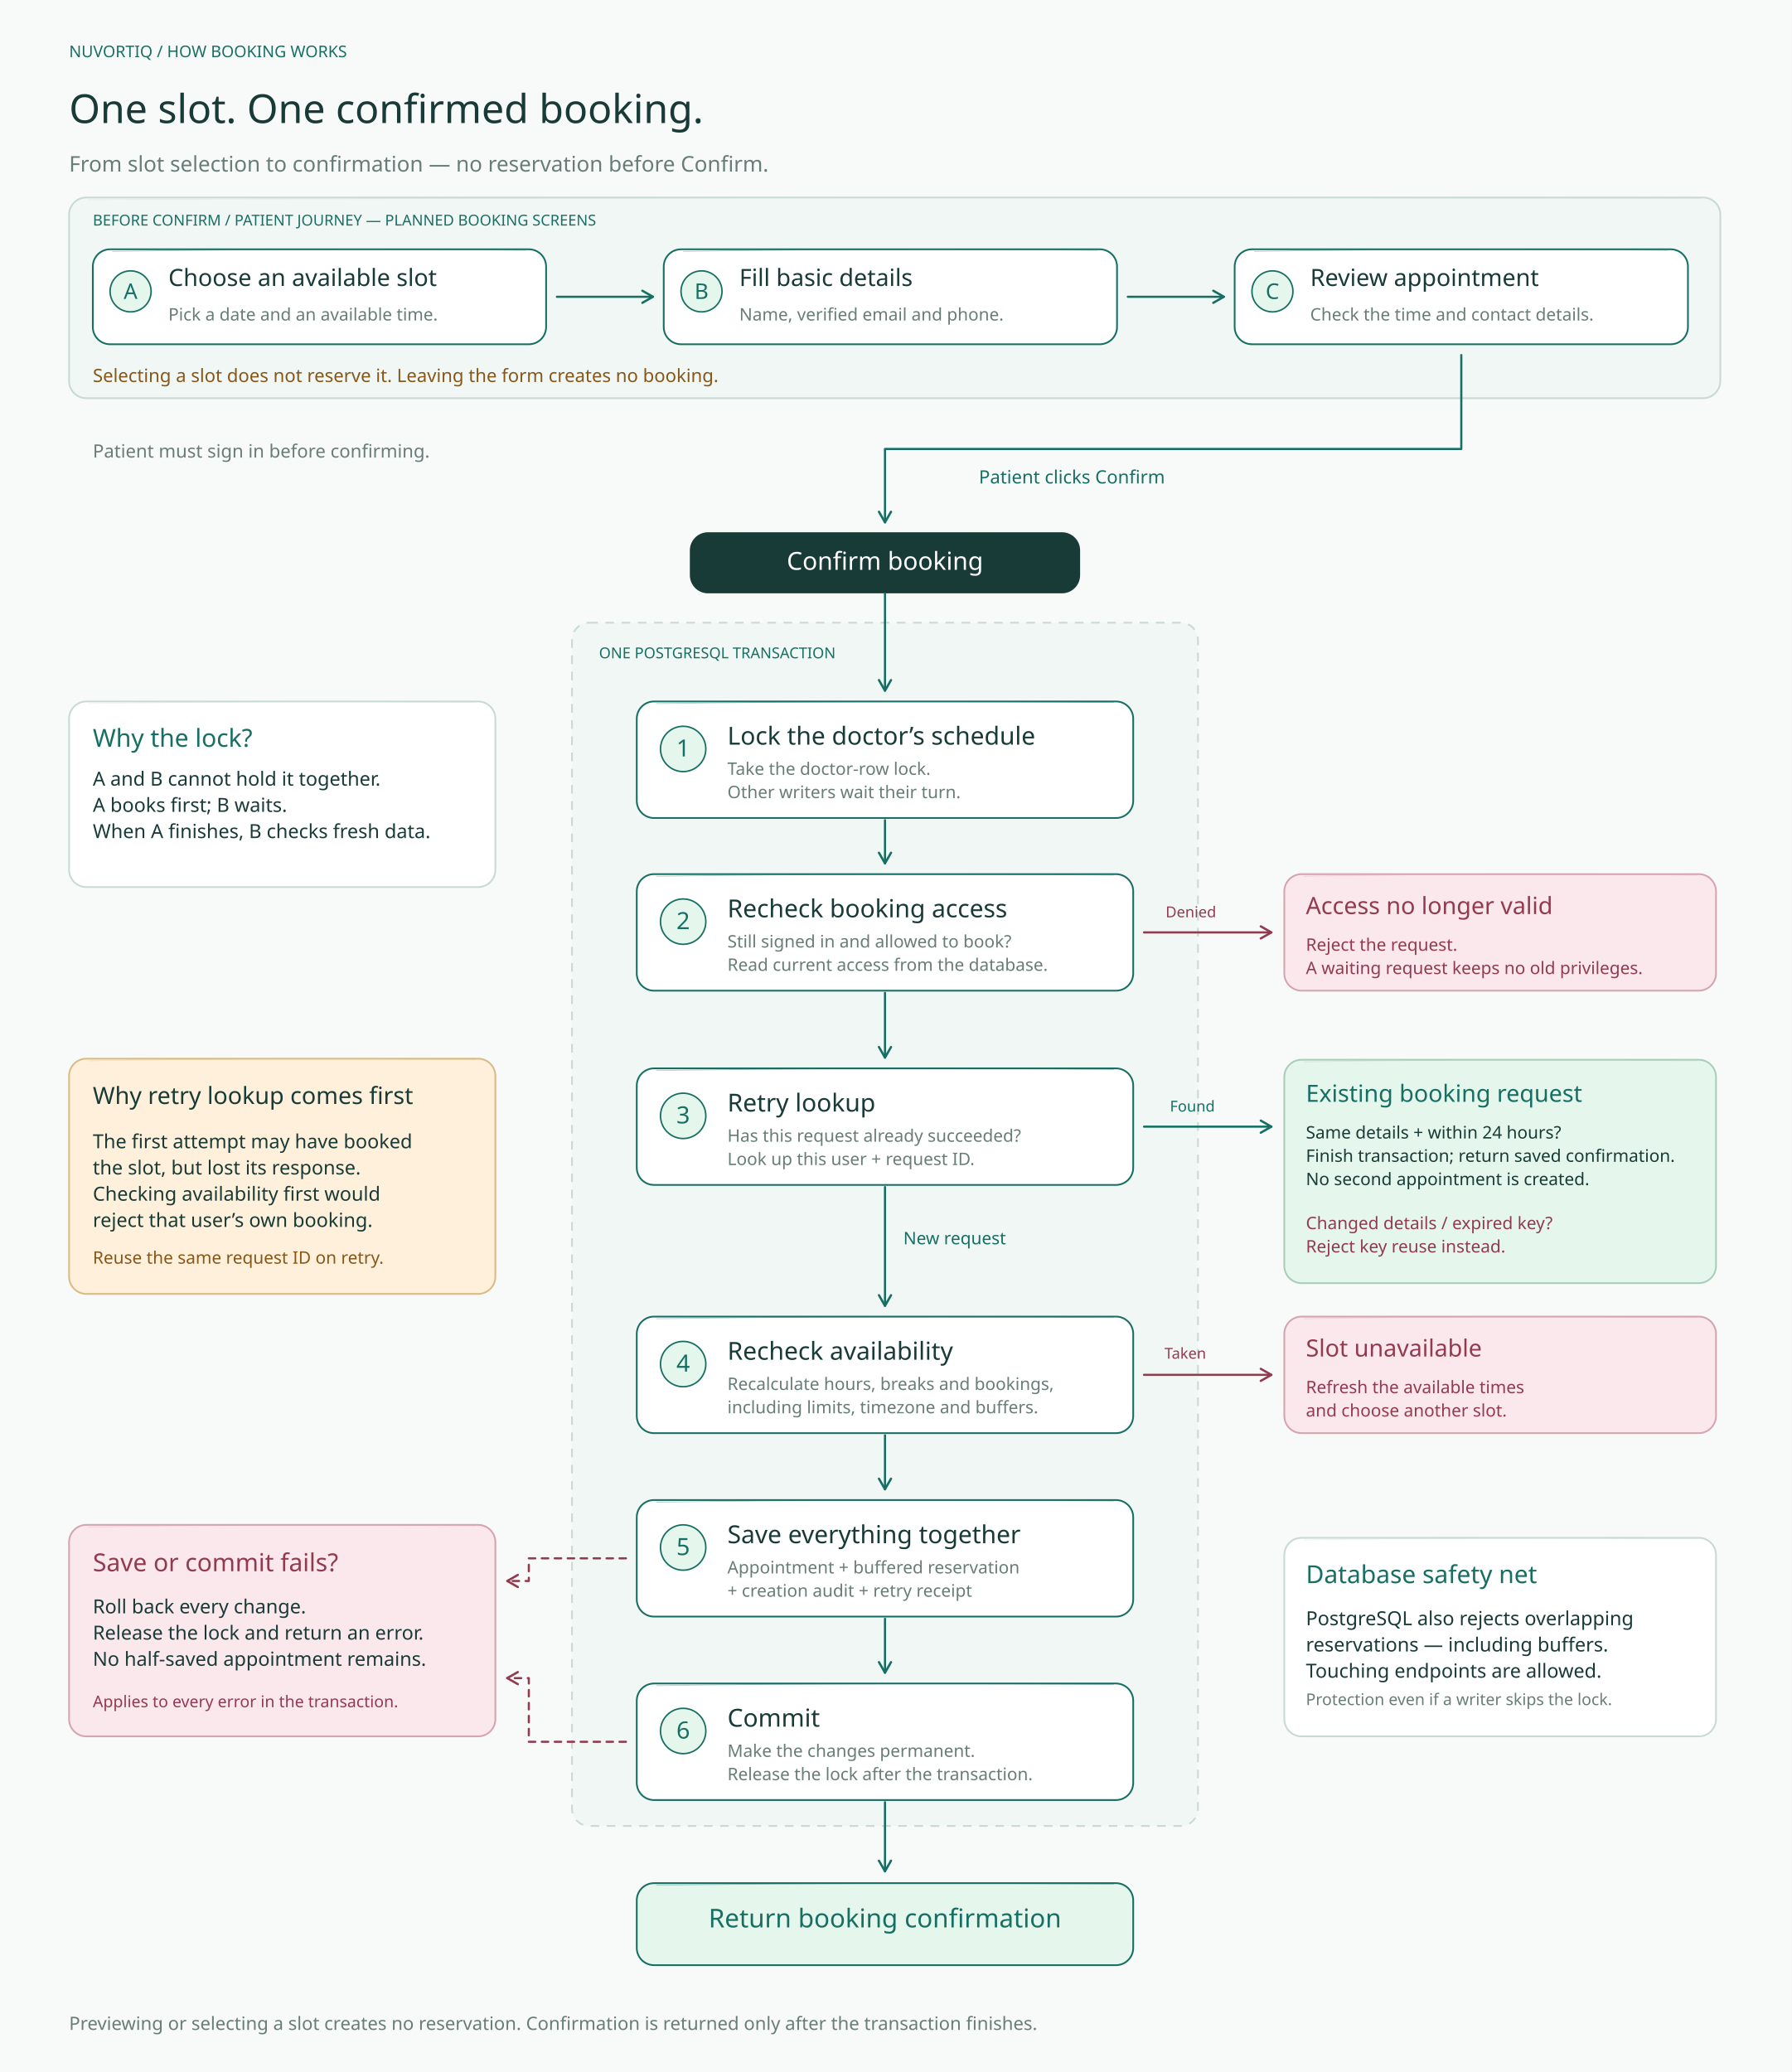
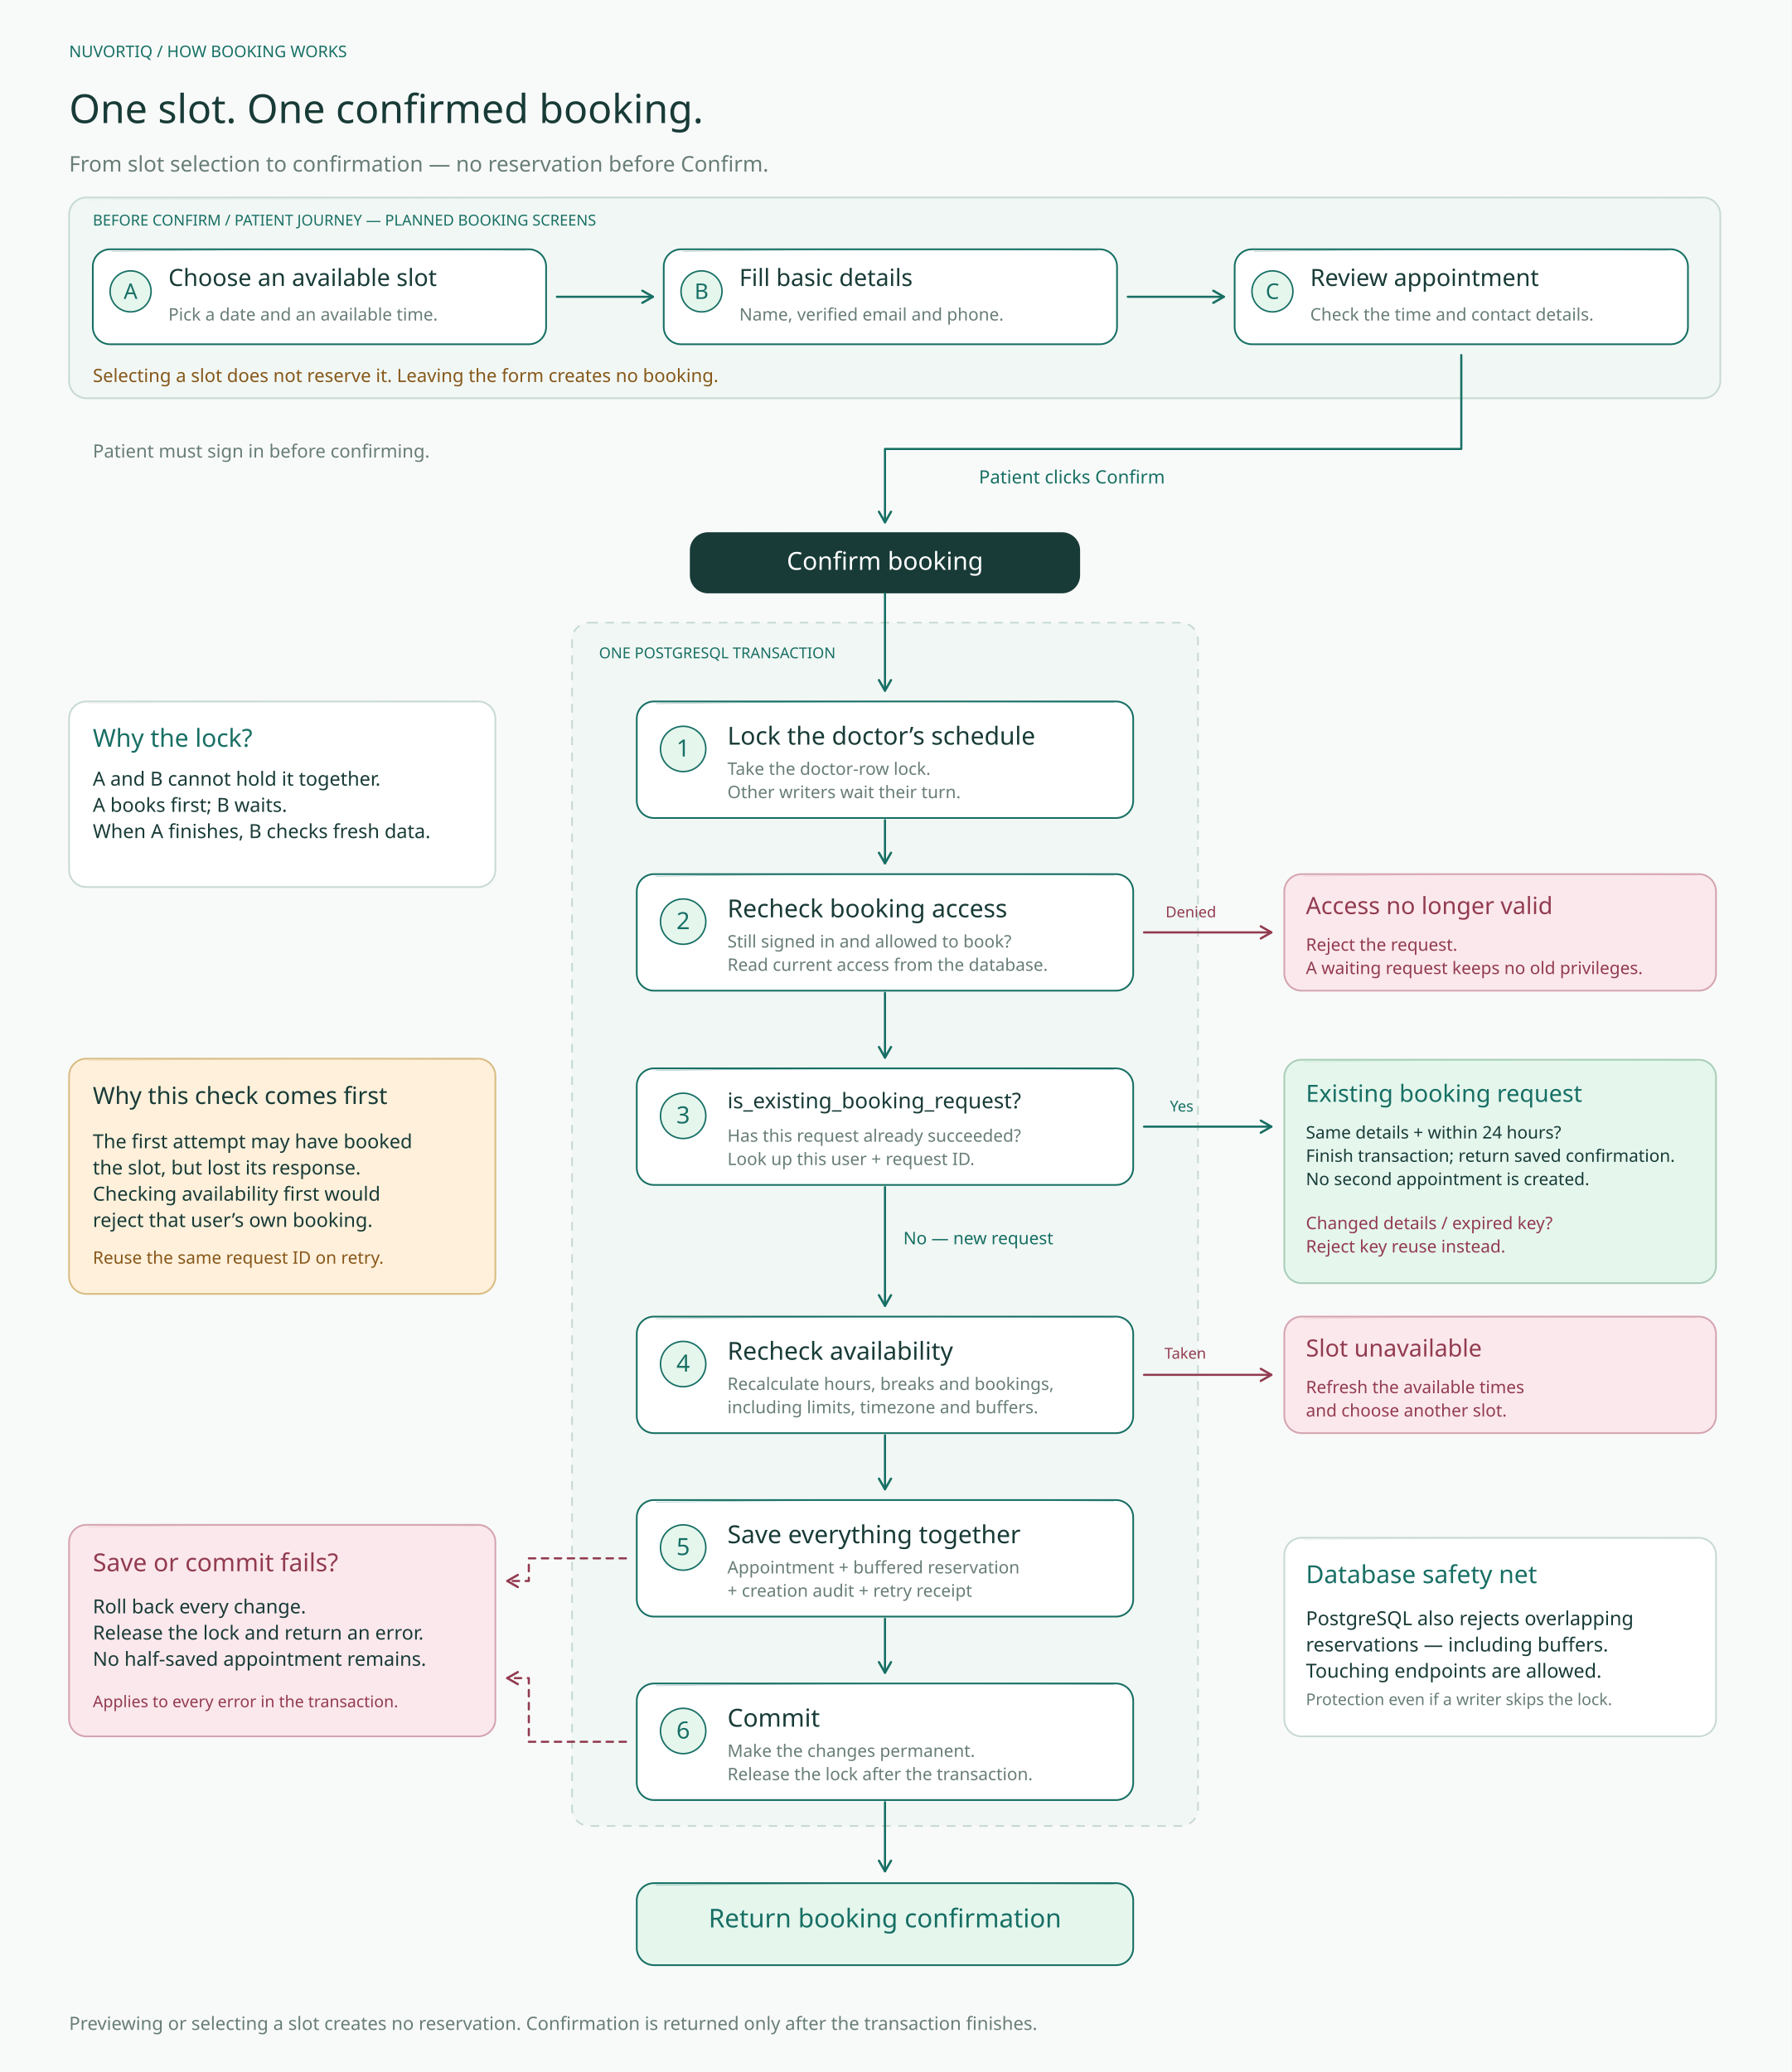
<svg xmlns="http://www.w3.org/2000/svg" width="1660" height="1920" viewBox="0 0 1660 1920" role="img" aria-labelledby="title description">
  <defs>
    <marker id="arrow" viewBox="0 0 10 10" refX="8" refY="5" markerWidth="7" markerHeight="7" orient="auto-start-reverse">
      <path d="M 1 1 L 8 5 L 1 9" fill="none" stroke="context-stroke" stroke-width="1.5" stroke-linecap="round" stroke-linejoin="round" />
    </marker>
  </defs>
  <rect width="100%" height="100%" fill="#F8FAF9" />
  <g font-family="Comic Sans MS, Chalkboard SE, Segoe Print, sans-serif">
    <text x="64" y="38" fill="#176F64" font-size="15" text-anchor="start">
      <tspan x="64" dy="15">NUVORTIQ  /  HOW BOOKING WORKS</tspan>
    </text>
    <text x="64" y="77" fill="#183B37" font-size="37" text-anchor="start">
      <tspan x="64" dy="37">One slot. One confirmed booking.</tspan>
    </text>
    <text x="64" y="139" fill="#687D78" font-size="20" text-anchor="start">
      <tspan x="64" dy="20">From slot selection to confirmation — no reservation before Confirm.</tspan>
    </text>
    <g>
      <rect x="64" y="183" width="1530" height="186" rx="16" fill="#F1F7F4" stroke="#C8DAD2" stroke-width="1.6" />
      <path d="M 82 185 Q 829.0 182 1576 184" fill="none" stroke="#C8DAD2" stroke-width=".65" opacity=".35" />
      <text x="86" y="195" fill="#176F64" font-size="14" text-anchor="start">
        <tspan x="86" dy="14">BEFORE CONFIRM  /  PATIENT JOURNEY — PLANNED BOOKING SCREENS</tspan>
      </text>
      <rect x="86" y="231" width="420" height="88" rx="16" fill="white" stroke="#176F64" stroke-width="1.6" />
      <path d="M 104 233 Q 296.0 230 488 232" fill="none" stroke="#176F64" stroke-width=".65" opacity=".35" />
      <ellipse cx="121" cy="270" rx="19" ry="19" fill="#E5F6ED" stroke="#176F64" stroke-width="1.4" />
      <text x="121.0" y="257" fill="#176F64" font-size="20" text-anchor="middle">
        <tspan x="121.0" dy="20">A</tspan>
      </text>
      <text x="156" y="243" fill="#183B37" font-size="22" text-anchor="start">
        <tspan x="156" dy="22">Choose an available slot</tspan>
      </text>
      <text x="156" y="281" fill="#687D78" font-size="16" text-anchor="start">
        <tspan x="156" dy="16">Pick a date and an available time.</tspan>
      </text>
      <rect x="615" y="231" width="420" height="88" rx="16" fill="white" stroke="#176F64" stroke-width="1.6" />
      <path d="M 633 233 Q 825.0 230 1017 232" fill="none" stroke="#176F64" stroke-width=".65" opacity=".35" />
      <ellipse cx="650" cy="270" rx="19" ry="19" fill="#E5F6ED" stroke="#176F64" stroke-width="1.4" />
      <text x="650.0" y="257" fill="#176F64" font-size="20" text-anchor="middle">
        <tspan x="650.0" dy="20">B</tspan>
      </text>
      <text x="685" y="243" fill="#183B37" font-size="22" text-anchor="start">
        <tspan x="685" dy="22">Fill basic details</tspan>
      </text>
      <text x="685" y="281" fill="#687D78" font-size="16" text-anchor="start">
        <tspan x="685" dy="16">Name, verified email and phone.</tspan>
      </text>
      <rect x="1144" y="231" width="420" height="88" rx="16" fill="white" stroke="#176F64" stroke-width="1.6" />
      <path d="M 1162 233 Q 1354.0 230 1546 232" fill="none" stroke="#176F64" stroke-width=".65" opacity=".35" />
      <ellipse cx="1179" cy="270" rx="19" ry="19" fill="#E5F6ED" stroke="#176F64" stroke-width="1.4" />
      <text x="1179.0" y="257" fill="#176F64" font-size="20" text-anchor="middle">
        <tspan x="1179.0" dy="20">C</tspan>
      </text>
      <text x="1214" y="243" fill="#183B37" font-size="22" text-anchor="start">
        <tspan x="1214" dy="22">Review appointment</tspan>
      </text>
      <text x="1214" y="281" fill="#687D78" font-size="16" text-anchor="start">
        <tspan x="1214" dy="16">Check the time and contact details.</tspan>
      </text>
      <polyline points="516,275 605,275" fill="none" stroke="#176F64" stroke-width="2" stroke-linecap="round" stroke-linejoin="round" marker-end="url(#arrow)" />
      <polyline points="1045,275 1134,275" fill="none" stroke="#176F64" stroke-width="2" stroke-linecap="round" stroke-linejoin="round" marker-end="url(#arrow)" />
      <text x="86" y="337" fill="#865719" font-size="17" text-anchor="start">
        <tspan x="86" dy="17">Selecting a slot does not reserve it. Leaving the form creates no booking.</tspan>
      </text>
      <polyline points="1354,329 1354,416 820,416 820,484" fill="none" stroke="#176F64" stroke-width="2" stroke-linecap="round" stroke-linejoin="round" marker-end="url(#arrow)" />
      <text x="907" y="431" fill="#176F64" font-size="17" text-anchor="start">
        <tspan x="907" dy="17">Patient clicks Confirm</tspan>
      </text>
      <text x="86" y="407" fill="#687D78" font-size="17" text-anchor="start">
        <tspan x="86" dy="17">Patient must sign in before confirming.</tspan>
      </text>
    </g>
    <g transform="translate(0 300)">
      <rect x="530" y="277" width="580" height="1115" rx="16" fill="#F1F7F4" stroke="#C8DAD2" stroke-width="1.6" stroke-dasharray="8 7" />
      <text x="555" y="296" fill="#176F64" font-size="14" text-anchor="start">
        <tspan x="555" dy="14">ONE POSTGRESQL TRANSACTION</tspan>
      </text>
      <rect x="640" y="194" width="360" height="55" rx="16" fill="#183B37" stroke="#183B37" stroke-width="1.6" />
      <path d="M 658 196 Q 820.0 193 982 195" fill="none" stroke="#183B37" stroke-width="0.65" opacity=".35" />
      <text x="820.0" y="205" fill="#FFFFFF" font-size="23" text-anchor="middle">
        <tspan x="820.0" dy="23">Confirm booking</tspan>
      </text>
      <polyline points="820,250 820,340" fill="none" stroke="#176F64" stroke-width="2" stroke-linecap="round" stroke-linejoin="round" marker-end="url(#arrow)" />
      <rect x="590" y="350" width="460" height="108" rx="16" fill="white" stroke="#176F64" stroke-width="1.6" />
      <path d="M 608 352 Q 820.0 349 1032 351" fill="none" stroke="#176F64" stroke-width="0.65" opacity=".35" />
      <ellipse cx="633" cy="394" rx="21" ry="21" fill="#E5F6ED" stroke="#176F64" stroke-width="1.4" />
      <text x="633.0" y="379" fill="#176F64" font-size="22" text-anchor="middle">
        <tspan x="633.0" dy="22">1</tspan>
      </text>
      <text x="674" y="367" fill="#183B37" font-size="23" text-anchor="start">
        <tspan x="674" dy="23">Lock the doctor’s schedule</tspan>
      </text>
      <text x="674" y="402" fill="#687D78" font-size="16" text-anchor="start">
        <tspan x="674" dy="16">Take the doctor-row lock.</tspan>
        <tspan x="674" dy="21.6">Other writers wait their turn.</tspan>
      </text>
      <rect x="590" y="510" width="460" height="108" rx="16" fill="white" stroke="#176F64" stroke-width="1.6" />
      <path d="M 608 512 Q 820.0 509 1032 511" fill="none" stroke="#176F64" stroke-width="0.65" opacity=".35" />
      <ellipse cx="633" cy="554" rx="21" ry="21" fill="#E5F6ED" stroke="#176F64" stroke-width="1.4" />
      <text x="633.0" y="539" fill="#176F64" font-size="22" text-anchor="middle">
        <tspan x="633.0" dy="22">2</tspan>
      </text>
      <text x="674" y="527" fill="#183B37" font-size="23" text-anchor="start">
        <tspan x="674" dy="23">Recheck booking access</tspan>
      </text>
      <text x="674" y="562" fill="#687D78" font-size="16" text-anchor="start">
        <tspan x="674" dy="16">Still signed in and allowed to book?</tspan>
        <tspan x="674" dy="21.6">Read current access from the database.</tspan>
      </text>
      <rect x="590" y="690" width="460" height="108" rx="16" fill="white" stroke="#176F64" stroke-width="1.6" />
      <path d="M 608 692 Q 820.0 689 1032 691" fill="none" stroke="#176F64" stroke-width="0.65" opacity=".35" />
      <ellipse cx="633" cy="734" rx="21" ry="21" fill="#E5F6ED" stroke="#176F64" stroke-width="1.4" />
      <text x="633.0" y="719" fill="#176F64" font-size="22" text-anchor="middle">
        <tspan x="633.0" dy="22">3</tspan>
      </text>
-       <text x="674" y="707" fill="#183B37" font-size="23" text-anchor="start">
-         <tspan x="674" dy="23">Retry lookup</tspan>
+       <text x="674" y="707" fill="#183B37" font-size="20" text-anchor="start">
+         <tspan x="674" dy="20">is_existing_booking_request?</tspan>
      </text>
      <text x="674" y="742" fill="#687D78" font-size="16" text-anchor="start">
        <tspan x="674" dy="16">Has this request already succeeded?</tspan>
        <tspan x="674" dy="21.6">Look up this user + request ID.</tspan>
      </text>
      <rect x="590" y="920" width="460" height="108" rx="16" fill="white" stroke="#176F64" stroke-width="1.6" />
      <path d="M 608 922 Q 820.0 919 1032 921" fill="none" stroke="#176F64" stroke-width="0.65" opacity=".35" />
      <ellipse cx="633" cy="964" rx="21" ry="21" fill="#E5F6ED" stroke="#176F64" stroke-width="1.4" />
      <text x="633.0" y="949" fill="#176F64" font-size="22" text-anchor="middle">
        <tspan x="633.0" dy="22">4</tspan>
      </text>
      <text x="674" y="937" fill="#183B37" font-size="23" text-anchor="start">
        <tspan x="674" dy="23">Recheck availability</tspan>
      </text>
      <text x="674" y="972" fill="#687D78" font-size="16" text-anchor="start">
        <tspan x="674" dy="16">Recalculate hours, breaks and bookings,</tspan>
        <tspan x="674" dy="21.6">including limits, timezone and buffers.</tspan>
      </text>
      <rect x="590" y="1090" width="460" height="108" rx="16" fill="white" stroke="#176F64" stroke-width="1.6" />
      <path d="M 608 1092 Q 820.0 1089 1032 1091" fill="none" stroke="#176F64" stroke-width="0.65" opacity=".35" />
      <ellipse cx="633" cy="1134" rx="21" ry="21" fill="#E5F6ED" stroke="#176F64" stroke-width="1.4" />
      <text x="633.0" y="1119" fill="#176F64" font-size="22" text-anchor="middle">
        <tspan x="633.0" dy="22">5</tspan>
      </text>
      <text x="674" y="1107" fill="#183B37" font-size="23" text-anchor="start">
        <tspan x="674" dy="23">Save everything together</tspan>
      </text>
      <text x="674" y="1142" fill="#687D78" font-size="16" text-anchor="start">
        <tspan x="674" dy="16">Appointment + buffered reservation</tspan>
        <tspan x="674" dy="21.6">+ creation audit + retry receipt</tspan>
      </text>
      <rect x="590" y="1260" width="460" height="108" rx="16" fill="white" stroke="#176F64" stroke-width="1.6" />
      <path d="M 608 1262 Q 820.0 1259 1032 1261" fill="none" stroke="#176F64" stroke-width="0.65" opacity=".35" />
      <ellipse cx="633" cy="1304" rx="21" ry="21" fill="#E5F6ED" stroke="#176F64" stroke-width="1.4" />
      <text x="633.0" y="1289" fill="#176F64" font-size="22" text-anchor="middle">
        <tspan x="633.0" dy="22">6</tspan>
      </text>
      <text x="674" y="1277" fill="#183B37" font-size="23" text-anchor="start">
        <tspan x="674" dy="23">Commit</tspan>
      </text>
      <text x="674" y="1312" fill="#687D78" font-size="16" text-anchor="start">
        <tspan x="674" dy="16">Make the changes permanent.</tspan>
        <tspan x="674" dy="21.6">Release the lock after the transaction.</tspan>
      </text>
      <polyline points="820,460 820,500" fill="none" stroke="#176F64" stroke-width="2" stroke-linecap="round" stroke-linejoin="round" marker-end="url(#arrow)" />
      <polyline points="820,620 820,680" fill="none" stroke="#176F64" stroke-width="2" stroke-linecap="round" stroke-linejoin="round" marker-end="url(#arrow)" />
      <polyline points="820,1030 820,1080" fill="none" stroke="#176F64" stroke-width="2" stroke-linecap="round" stroke-linejoin="round" marker-end="url(#arrow)" />
      <polyline points="820,1200 820,1250" fill="none" stroke="#176F64" stroke-width="2" stroke-linecap="round" stroke-linejoin="round" marker-end="url(#arrow)" />
      <polyline points="820,800 820,910" fill="none" stroke="#176F64" stroke-width="2" stroke-linecap="round" stroke-linejoin="round" marker-end="url(#arrow)" />
      <text x="837" y="837" fill="#176F64" font-size="16" text-anchor="start">
-         <tspan x="837" dy="16">New request</tspan>
+         <tspan x="837" dy="16">No — new request</tspan>
      </text>
      <polyline points="820,1370 820,1434" fill="none" stroke="#176F64" stroke-width="2" stroke-linecap="round" stroke-linejoin="round" marker-end="url(#arrow)" />
      <rect x="590" y="1445" width="460" height="76" rx="16" fill="#E5F6ED" stroke="#176F64" stroke-width="1.6" />
      <path d="M 608 1447 Q 820.0 1444 1032 1446" fill="none" stroke="#176F64" stroke-width="0.65" opacity=".35" />
      <text x="820.0" y="1462" fill="#176F64" font-size="24" text-anchor="middle">
        <tspan x="820.0" dy="24">Return booking confirmation</tspan>
      </text>
      <polyline points="1060,564 1178,564" fill="none" stroke="#923B50" stroke-width="2" stroke-linecap="round" stroke-linejoin="round" marker-end="url(#arrow)" />
      <text x="1080" y="536" fill="#923B50" font-size="14" text-anchor="start">
        <tspan x="1080" dy="14">Denied</tspan>
      </text>
      <rect x="1190" y="510" width="400" height="108" rx="16" fill="#FBE8EC" stroke="#D4A4B1" stroke-width="1.6" />
      <path d="M 1208 512 Q 1390.0 509 1572 511" fill="none" stroke="#D4A4B1" stroke-width="0.65" opacity=".35" />
      <text x="1210" y="525" fill="#923B50" font-size="22" text-anchor="start">
        <tspan x="1210" dy="22">Access no longer valid</tspan>
      </text>
      <text x="1210" y="565" fill="#923B50" font-size="16" text-anchor="start">
        <tspan x="1210" dy="16">Reject the request.</tspan>
        <tspan x="1210" dy="21.6">A waiting request keeps no old privileges.</tspan>
      </text>
      <polyline points="1060,744 1178,744" fill="none" stroke="#176F64" stroke-width="2" stroke-linecap="round" stroke-linejoin="round" marker-end="url(#arrow)" />
      <text x="1084" y="716" fill="#176F64" font-size="14" text-anchor="start">
-         <tspan x="1084" dy="14">Found</tspan>
+         <tspan x="1084" dy="14">Yes</tspan>
      </text>
      <rect x="1190" y="682" width="400" height="207" rx="16" fill="#E5F6ED" stroke="#A9CDB9" stroke-width="1.6" />
      <path d="M 1208 684 Q 1390.0 681 1572 683" fill="none" stroke="#A9CDB9" stroke-width="0.65" opacity=".35" />
      <text x="1210" y="699" fill="#176F64" font-size="22" text-anchor="start">
        <tspan x="1210" dy="22">Existing booking request</tspan>
      </text>
      <text x="1210" y="739" fill="#183B37" font-size="16" text-anchor="start">
        <tspan x="1210" dy="16">Same details + within 24 hours?</tspan>
        <tspan x="1210" dy="21.6">Finish transaction; return saved confirmation.</tspan>
        <tspan x="1210" dy="21.6">No second appointment is created.</tspan>
      </text>
      <text x="1210" y="823" fill="#923B50" font-size="16" text-anchor="start">
        <tspan x="1210" dy="16">Changed details / expired key?</tspan>
        <tspan x="1210" dy="21.6">Reject key reuse instead.</tspan>
      </text>
      <polyline points="1060,974 1178,974" fill="none" stroke="#923B50" stroke-width="2" stroke-linecap="round" stroke-linejoin="round" marker-end="url(#arrow)" />
      <text x="1079" y="945" fill="#923B50" font-size="14" text-anchor="start">
        <tspan x="1079" dy="14">Taken</tspan>
      </text>
      <rect x="1190" y="920" width="400" height="108" rx="16" fill="#FBE8EC" stroke="#D4A4B1" stroke-width="1.6" />
      <path d="M 1208 922 Q 1390.0 919 1572 921" fill="none" stroke="#D4A4B1" stroke-width="0.65" opacity=".35" />
      <text x="1210" y="935" fill="#923B50" font-size="22" text-anchor="start">
        <tspan x="1210" dy="22">Slot unavailable</tspan>
      </text>
      <text x="1210" y="975" fill="#923B50" font-size="16" text-anchor="start">
        <tspan x="1210" dy="16">Refresh the available times</tspan>
        <tspan x="1210" dy="21.6">and choose another slot.</tspan>
      </text>
      <rect x="64" y="350" width="395" height="172" rx="16" fill="white" stroke="#C8DAD2" stroke-width="1.6" />
      <path d="M 82 352 Q 261.5 349 441 351" fill="none" stroke="#C8DAD2" stroke-width="0.65" opacity=".35" />
      <text x="86" y="369" fill="#176F64" font-size="23" text-anchor="start">
        <tspan x="86" dy="23">Why the lock?</tspan>
      </text>
      <text x="86" y="410" fill="#183B37" font-size="18" text-anchor="start">
        <tspan x="86" dy="18">A and B cannot hold it together.</tspan>
        <tspan x="86" dy="24.3">A books first; B waits.</tspan>
        <tspan x="86" dy="24.3">When A finishes, B checks fresh data.</tspan>
      </text>
      <rect x="64" y="681" width="395" height="218" rx="16" fill="#FFF0DB" stroke="#D9BC83" stroke-width="1.6" />
      <path d="M 82 683 Q 261.5 680 441 682" fill="none" stroke="#D9BC83" stroke-width="0.65" opacity=".35" />
      <text x="86" y="701" fill="#183B37" font-size="22" text-anchor="start">
-         <tspan x="86" dy="22">Why retry lookup comes first</tspan>
+         <tspan x="86" dy="22">Why this check comes first</tspan>
      </text>
      <text x="86" y="746" fill="#183B37" font-size="18" text-anchor="start">
        <tspan x="86" dy="18">The first attempt may have booked</tspan>
        <tspan x="86" dy="24.3">the slot, but lost its response.</tspan>
        <tspan x="86" dy="24.3">Checking availability first would</tspan>
        <tspan x="86" dy="24.3">reject that user’s own booking.</tspan>
      </text>
      <text x="86" y="855" fill="#865719" font-size="16" text-anchor="start">
        <tspan x="86" dy="16">Reuse the same request ID on retry.</tspan>
      </text>
      <rect x="64" y="1113" width="395" height="196" rx="16" fill="#FBE8EC" stroke="#D4A4B1" stroke-width="1.6" />
      <path d="M 82 1115 Q 261.5 1112 441 1114" fill="none" stroke="#D4A4B1" stroke-width="0.65" opacity=".35" />
      <text x="86" y="1133" fill="#923B50" font-size="23" text-anchor="start">
        <tspan x="86" dy="23">Save or commit fails?</tspan>
      </text>
      <text x="86" y="1177" fill="#183B37" font-size="18" text-anchor="start">
        <tspan x="86" dy="18">Roll back every change.</tspan>
        <tspan x="86" dy="24.3">Release the lock and return an error.</tspan>
        <tspan x="86" dy="24.3">No half-saved appointment remains.</tspan>
      </text>
      <text x="86" y="1267" fill="#923B50" font-size="15" text-anchor="start">
        <tspan x="86" dy="15">Applies to every error in the transaction.</tspan>
      </text>
      <polyline points="580,1144 490,1144 490,1165 470,1165" fill="none" stroke="#923B50" stroke-width="2" stroke-linecap="round" stroke-linejoin="round" marker-end="url(#arrow)" stroke-dasharray="6 6" />
      <polyline points="580,1314 490,1314 490,1255 470,1255" fill="none" stroke="#923B50" stroke-width="2" stroke-linecap="round" stroke-linejoin="round" marker-end="url(#arrow)" stroke-dasharray="6 6" />
      <rect x="1190" y="1125" width="400" height="184" rx="16" fill="white" stroke="#C8DAD2" stroke-width="1.6" />
      <path d="M 1208 1127 Q 1390.0 1124 1572 1126" fill="none" stroke="#C8DAD2" stroke-width="0.65" opacity=".35" />
      <text x="1210" y="1144" fill="#176F64" font-size="23" text-anchor="start">
        <tspan x="1210" dy="23">Database safety net</tspan>
      </text>
      <text x="1210" y="1188" fill="#183B37" font-size="18" text-anchor="start">
        <tspan x="1210" dy="18">PostgreSQL also rejects overlapping</tspan>
        <tspan x="1210" dy="24.3">reservations — including buffers.</tspan>
        <tspan x="1210" dy="24.3">Touching endpoints are allowed.</tspan>
      </text>
      <text x="1210" y="1265" fill="#687D78" font-size="15" text-anchor="start">
        <tspan x="1210" dy="15">Protection even if a writer skips the lock.</tspan>
      </text>
      <text x="64" y="1564" fill="#687D78" font-size="17" text-anchor="start">
        <tspan x="64" dy="17">Previewing or selecting a slot creates no reservation. Confirmation is returned only after the transaction finishes.</tspan>
      </text>
    </g>
  </g>
</svg>
